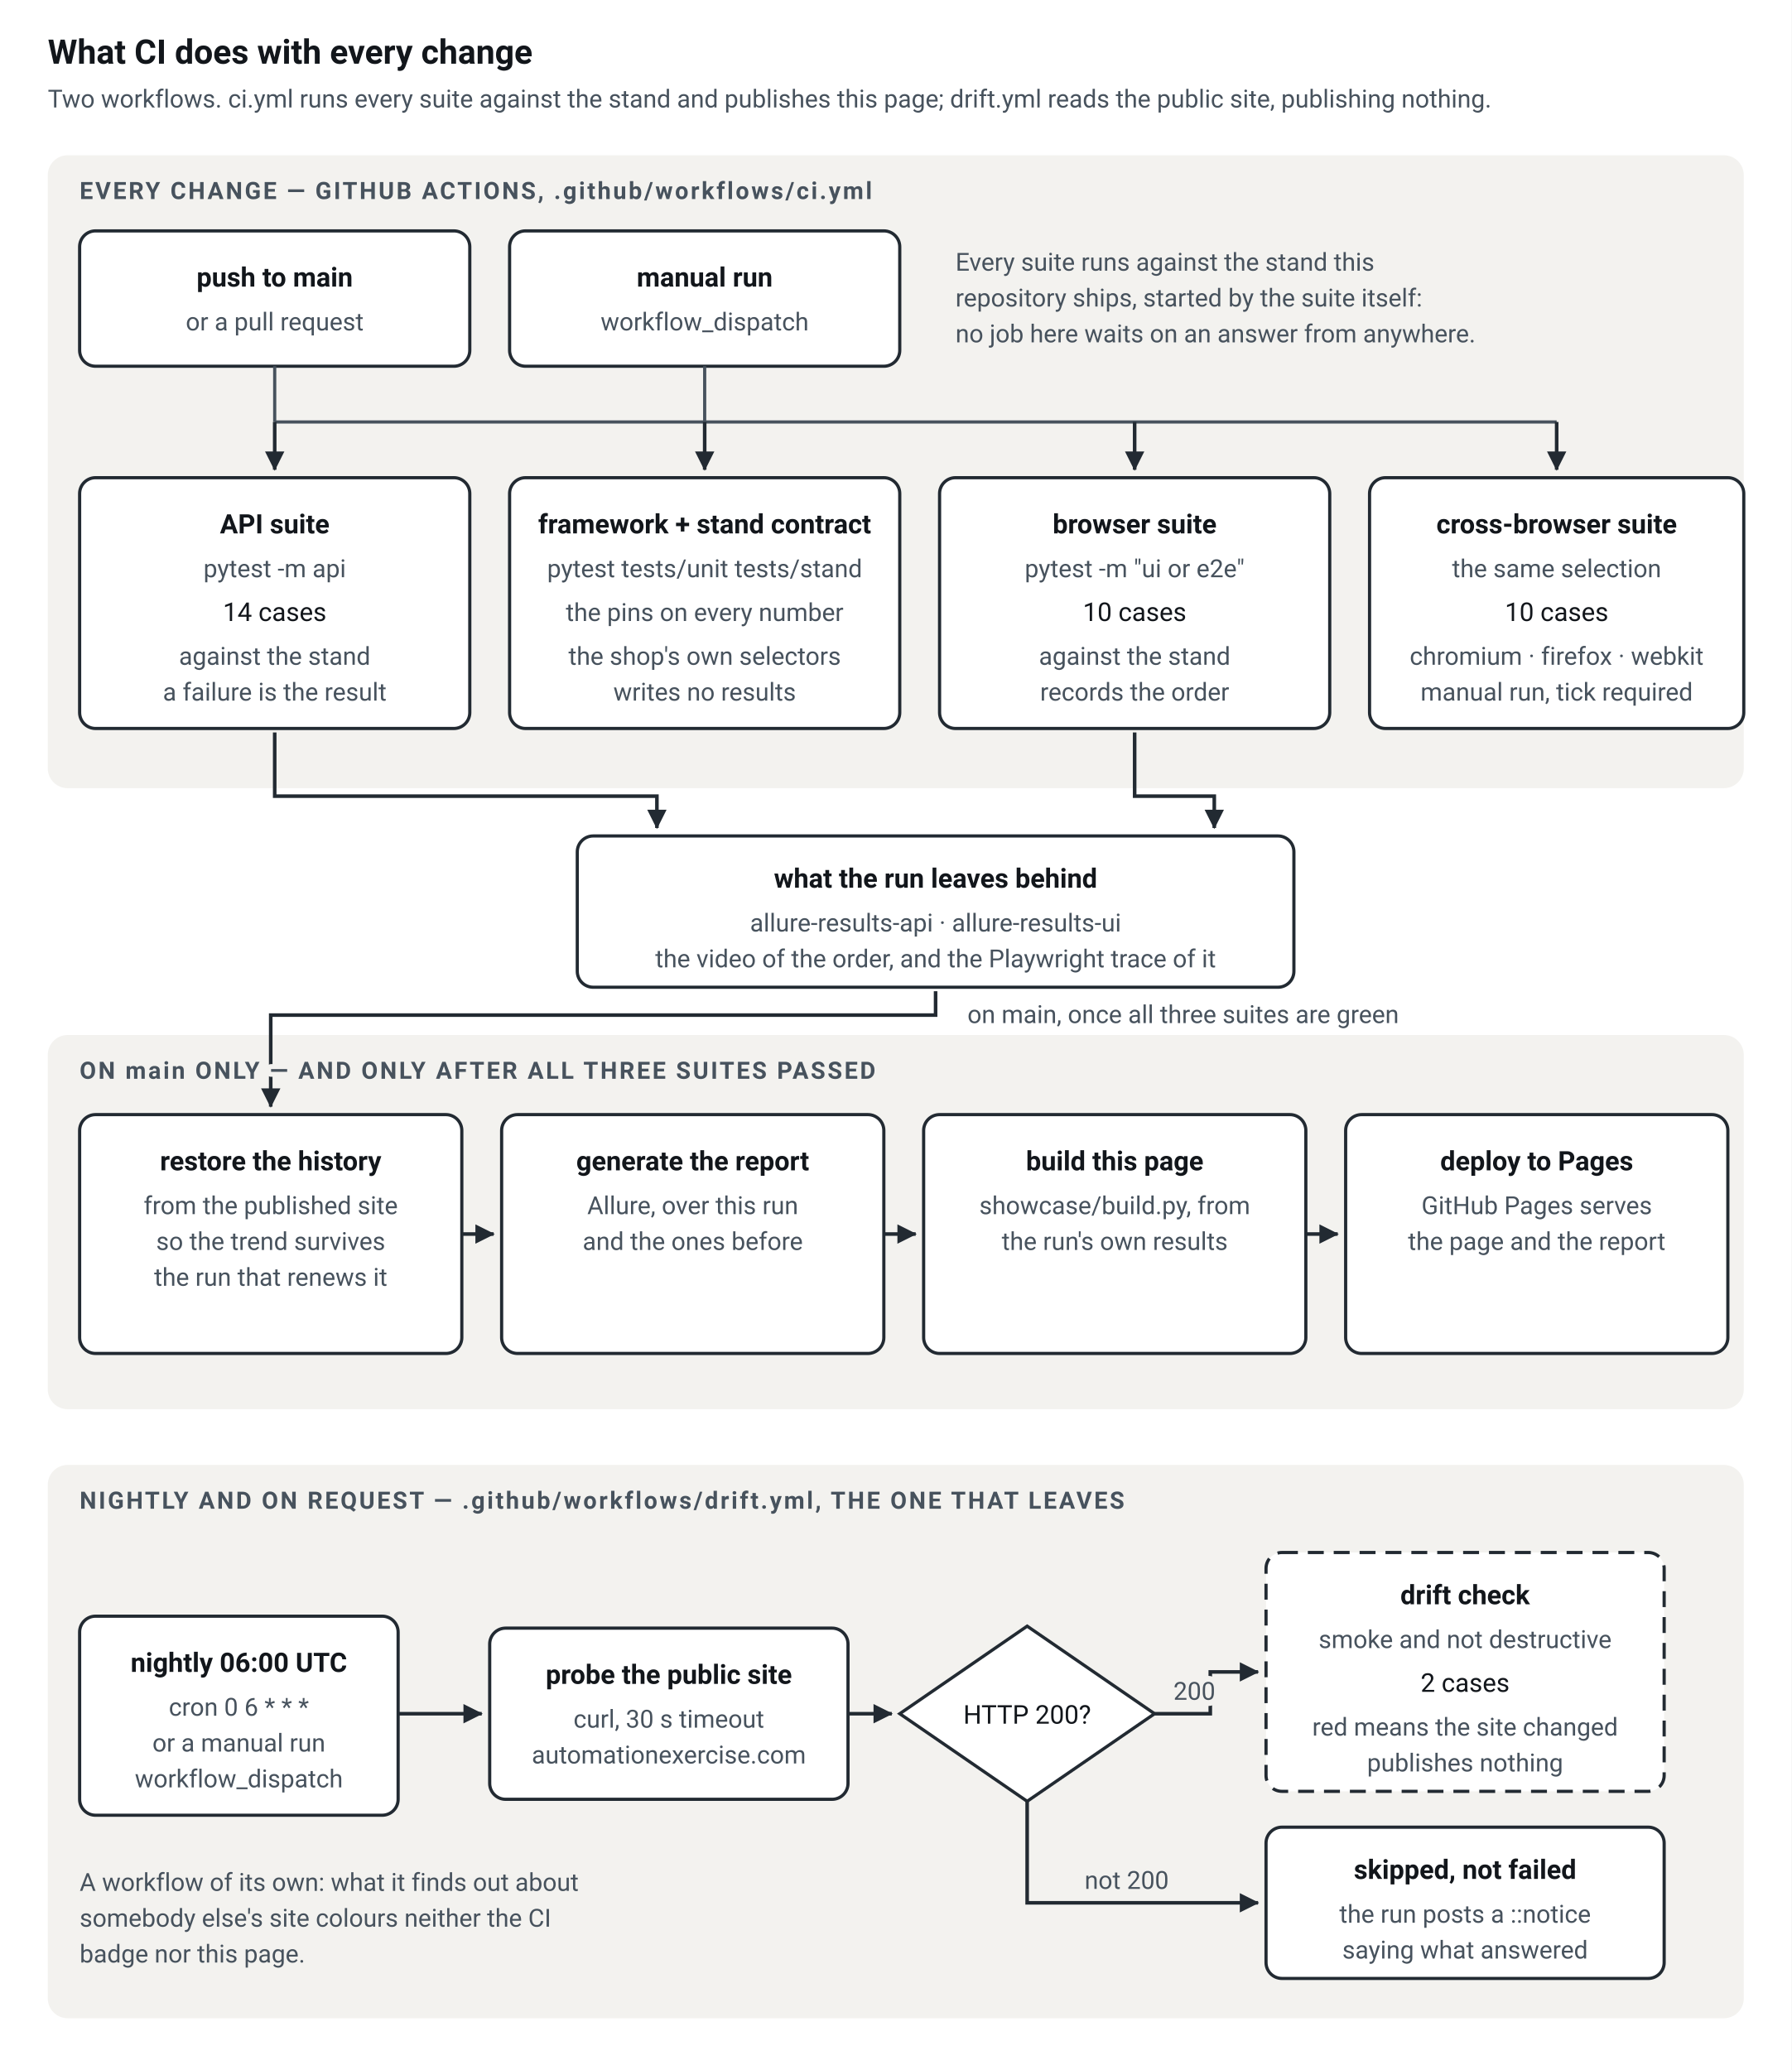
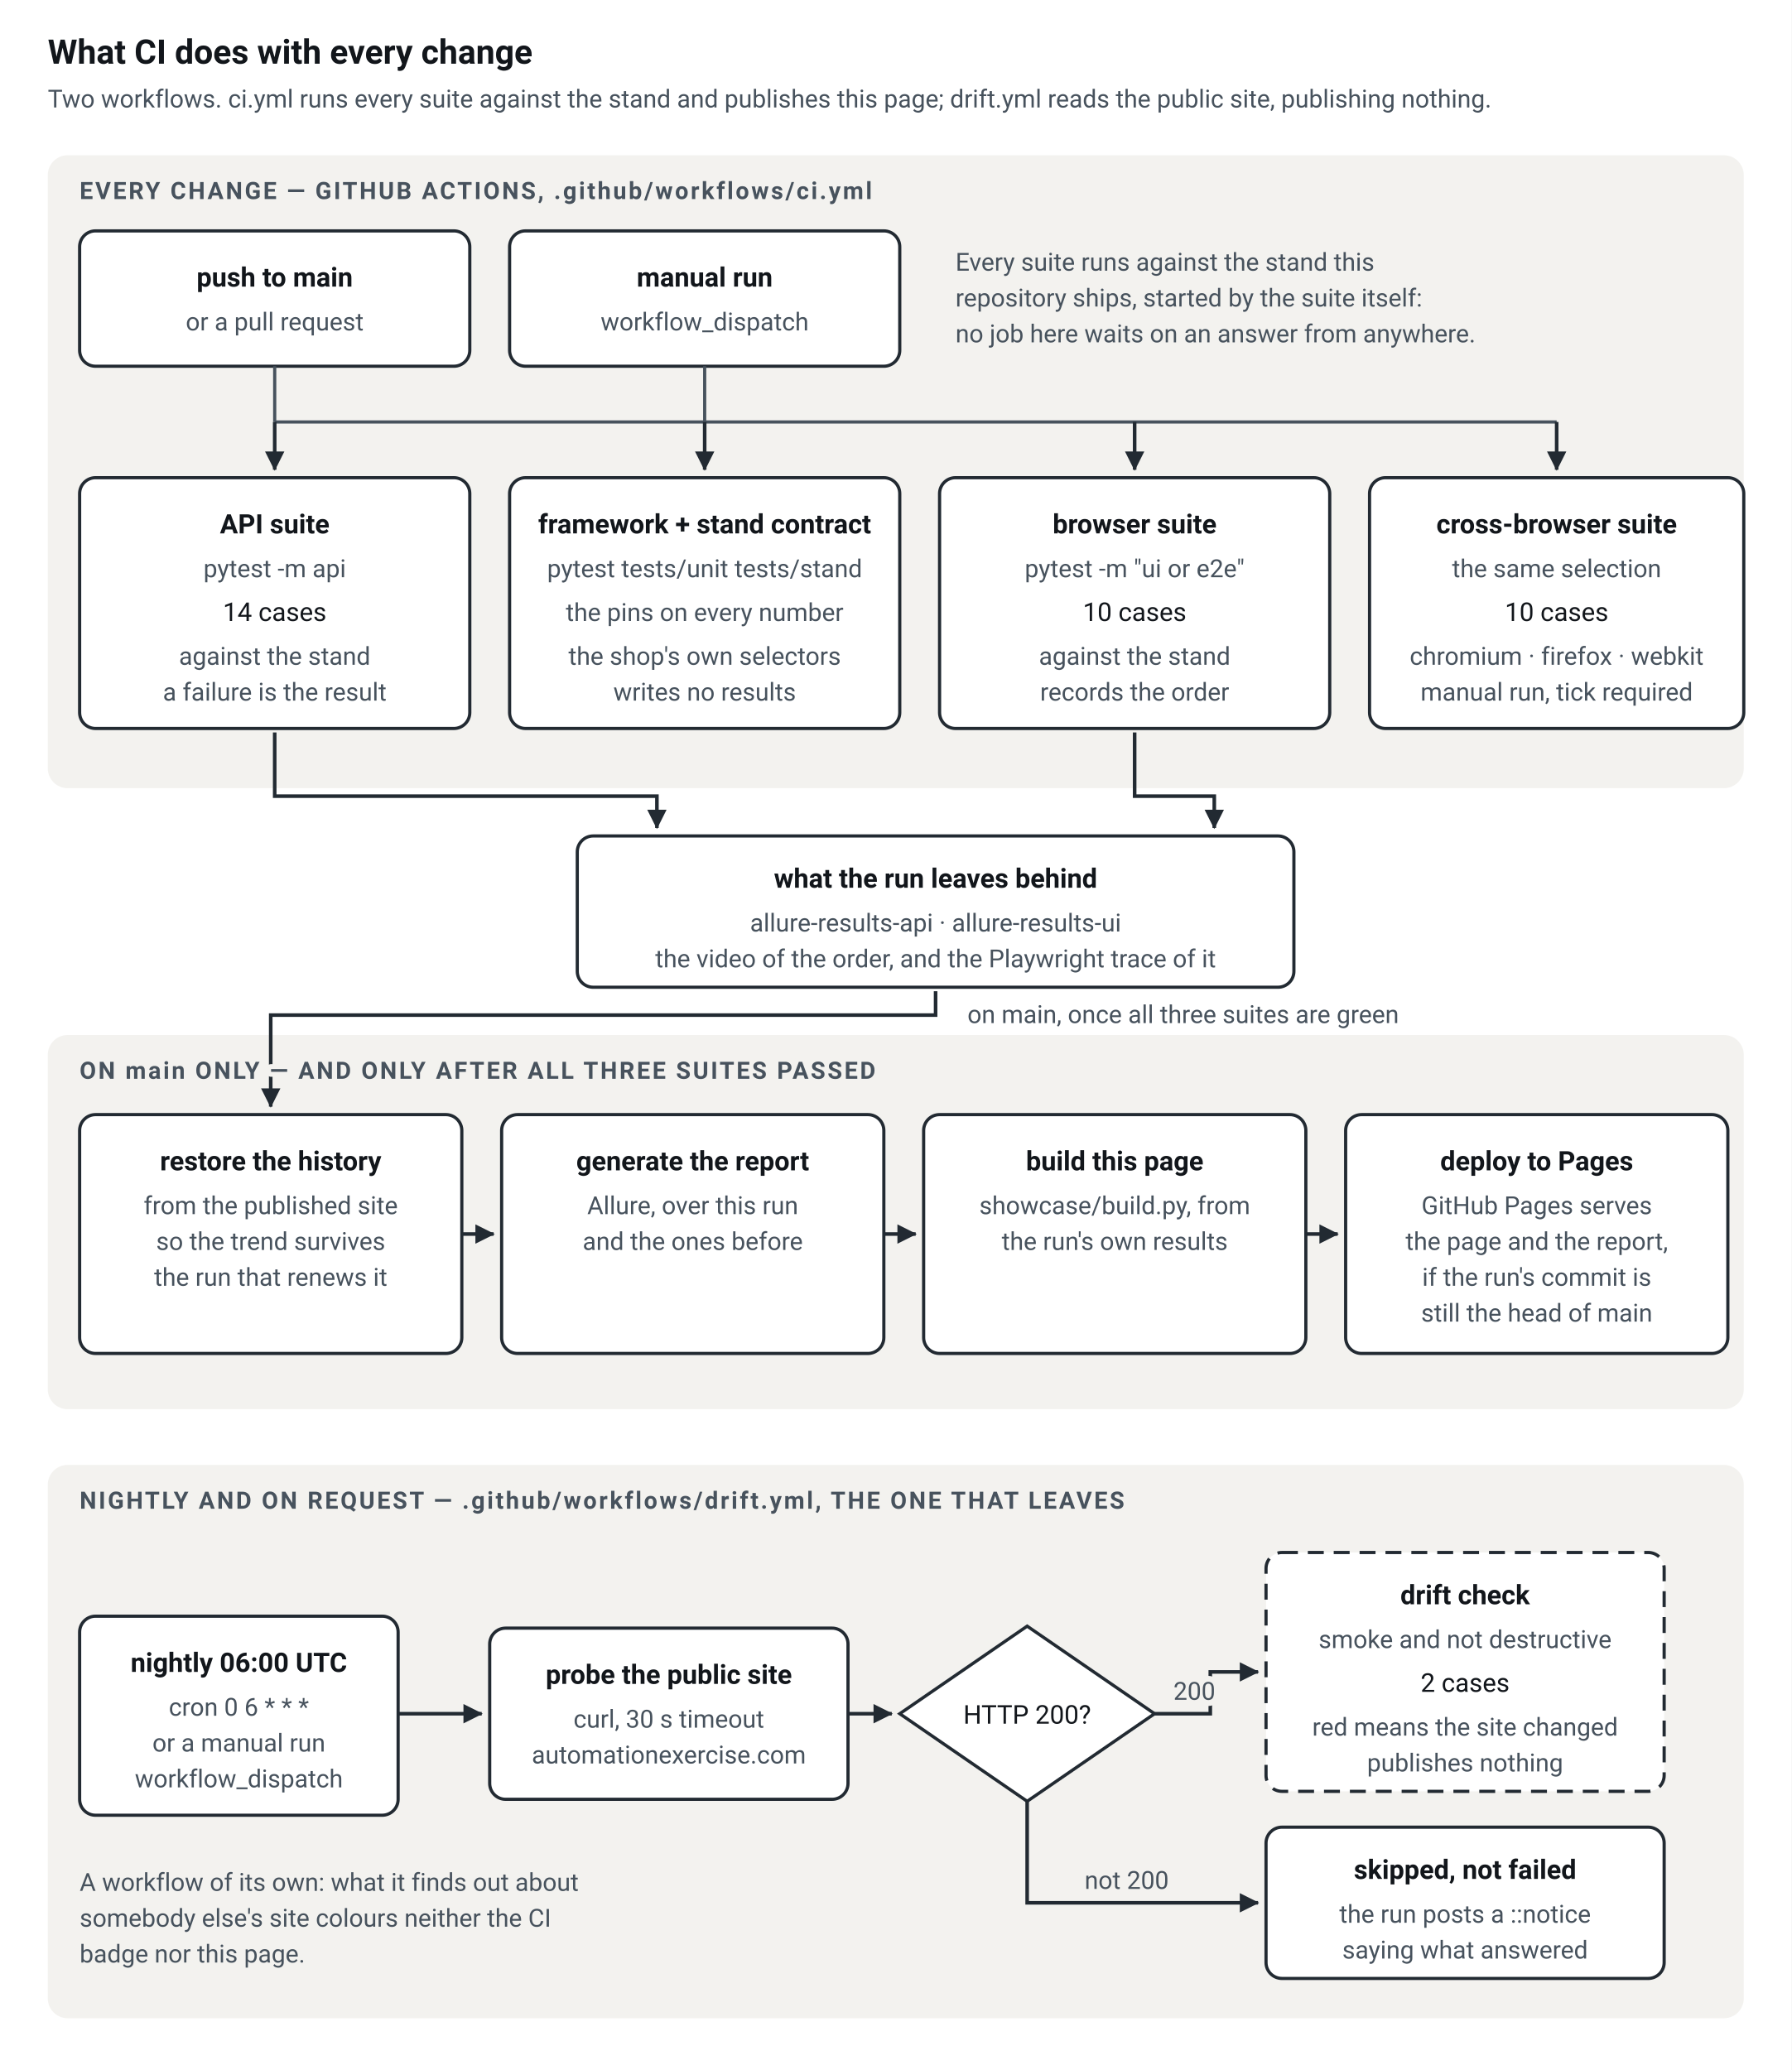
<svg xmlns="http://www.w3.org/2000/svg" viewBox="0 0 900 1040" width="900" height="1040" role="img" aria-labelledby="ci-title ci-desc" font-family="system-ui, -apple-system, Segoe UI, Roboto, sans-serif">
  <style>
    .plate { fill: #ffffff; }
    .zone  { fill: #f3f2ef; }
    .box   { fill: #ffffff; stroke: #222a32; stroke-width: 1.6; }
    .dashed { stroke-dasharray: 8 5; }
    .gate  { fill: #ffffff; stroke: #222a32; stroke-width: 1.6; }
    .lab   { fill: #47525d; font-size: 12px; font-weight: 600; letter-spacing: .09em;
             paint-order: stroke; stroke: #f3f2ef; stroke-width: 5px; stroke-linejoin: round; }
    .h     { fill: #12161b; font-size: 17px; font-weight: 650; }
    .sub   { fill: #47525d; font-size: 12.5px; }
    .t2    { fill: #12161b; font-size: 13.5px; font-weight: 650; }
    .b     { fill: #12161b; font-size: 13px; }
    .m     { fill: #47525d; font-size: 12.5px; }
    .on-line { fill: #47525d; font-size: 12.5px;
               paint-order: stroke; stroke: #ffffff; stroke-width: 6px; stroke-linejoin: round; }
    .on-zone { fill: #47525d; font-size: 12.5px;
               paint-order: stroke; stroke: #f3f2ef; stroke-width: 6px; stroke-linejoin: round; }
    .arrow { stroke: #222a32; stroke-width: 1.8; fill: none; marker-end: url(#head); }
    .link  { stroke: #47525d; stroke-width: 1.6; fill: none; }
  </style>
  <defs>
    <marker id="head" viewBox="0 0 10 10" refX="8.5" refY="5" markerWidth="6" markerHeight="6" orient="auto-start-reverse">
      <path d="M0,0.5 L9,5 L0,9.5 z" fill="#222a32" />
    </marker>
  </defs>
  <rect class="plate" x="0" y="0" width="900" height="1040" />
  <text class="h" x="24" y="32">What CI does with every change</text>
  <text class="sub" x="24" y="54">Two workflows. ci.yml runs every suite against the stand and publishes this page; drift.yml reads the public site, publishing nothing.</text>
  <rect class="zone" x="24" y="78" width="852" height="318" rx="10" />
  <rect class="box" x="40" y="116" width="196" height="68" rx="8" />
  <text class="t2" x="138" y="144" text-anchor="middle">push to main</text>
  <text class="m" x="138" y="166" text-anchor="middle">or a pull request</text>
  <rect class="box" x="256" y="116" width="196" height="68" rx="8" />
  <text class="t2" x="354" y="144" text-anchor="middle">manual run</text>
  <text class="m" x="354" y="166" text-anchor="middle">workflow_dispatch</text>
  <text class="m" x="480" y="136">Every suite runs against the stand this</text>
  <text class="m" x="480" y="154">repository ships, started by the suite itself:</text>
  <text class="m" x="480" y="172">no job here waits on an answer from anywhere.</text>
  <path class="link" d="M138,184 L138,212" />
  <path class="link" d="M354,184 L354,212" />
  <path class="link" d="M138,212 L782,212" />
  <path class="arrow" d="M138,212 L138,236" />
  <path class="arrow" d="M354,212 L354,236" />
  <path class="arrow" d="M570,212 L570,236" />
  <path class="arrow" d="M782,212 L782,236" />
  <rect class="box" x="40" y="240" width="196" height="126" rx="8" />
  <text class="t2" x="138" y="268" text-anchor="middle">API suite</text>
  <text class="m" x="138" y="290" text-anchor="middle">pytest -m api</text>
  <text class="b" x="138" y="312" text-anchor="middle">14 cases</text>
  <text class="m" x="138" y="334" text-anchor="middle">against the stand</text>
  <text class="m" x="138" y="352" text-anchor="middle">a failure is the result</text>
  <rect class="box" x="256" y="240" width="196" height="126" rx="8" />
  <text class="t2" x="354" y="268" text-anchor="middle">framework + stand contract</text>
  <text class="m" x="354" y="290" text-anchor="middle">pytest tests/unit tests/stand</text>
  <text class="m" x="354" y="312" text-anchor="middle">the pins on every number</text>
  <text class="m" x="354" y="334" text-anchor="middle">the shop's own selectors</text>
  <text class="m" x="354" y="352" text-anchor="middle">writes no results</text>
  <rect class="box" x="472" y="240" width="196" height="126" rx="8" />
  <text class="t2" x="570" y="268" text-anchor="middle">browser suite</text>
  <text class="m" x="570" y="290" text-anchor="middle">pytest -m "ui or e2e"</text>
  <text class="b" x="570" y="312" text-anchor="middle">10 cases</text>
  <text class="m" x="570" y="334" text-anchor="middle">against the stand</text>
  <text class="m" x="570" y="352" text-anchor="middle">records the order</text>
  <rect class="box" x="688" y="240" width="188" height="126" rx="8" />
  <text class="t2" x="782" y="268" text-anchor="middle">cross-browser suite</text>
  <text class="m" x="782" y="290" text-anchor="middle">the same selection</text>
  <text class="b" x="782" y="312" text-anchor="middle">10 cases</text>
  <text class="m" x="782" y="334" text-anchor="middle">chromium · firefox · webkit</text>
  <text class="m" x="782" y="352" text-anchor="middle">manual run, tick required</text>
  <rect class="box" x="290" y="420" width="360" height="76" rx="8" />
  <text class="t2" x="470" y="446" text-anchor="middle">what the run leaves behind</text>
  <text class="m" x="470" y="468" text-anchor="middle">allure-results-api · allure-results-ui</text>
  <text class="m" x="470" y="486" text-anchor="middle">the video of the order, and the Playwright trace of it</text>
  <path class="arrow" d="M138,368 L138,400 L330,400 L330,416" />
  <path class="arrow" d="M570,368 L570,400 L610,400 L610,416" />
  <rect class="zone" x="24" y="520" width="852" height="188" rx="10" />
  <rect class="box" x="40" y="560" width="192" height="120" rx="8" />
  <text class="t2" x="136" y="588" text-anchor="middle">restore the history</text>
  <text class="m" x="136" y="610" text-anchor="middle">from the published site</text>
  <text class="m" x="136" y="628" text-anchor="middle">so the trend survives</text>
  <text class="m" x="136" y="646" text-anchor="middle">the run that renews it</text>
  <rect class="box" x="252" y="560" width="192" height="120" rx="8" />
  <text class="t2" x="348" y="588" text-anchor="middle">generate the report</text>
  <text class="m" x="348" y="610" text-anchor="middle">Allure, over this run</text>
  <text class="m" x="348" y="628" text-anchor="middle">and the ones before</text>
  <rect class="box" x="464" y="560" width="192" height="120" rx="8" />
  <text class="t2" x="560" y="588" text-anchor="middle">build this page</text>
  <text class="m" x="560" y="610" text-anchor="middle">showcase/build.py, from</text>
  <text class="m" x="560" y="628" text-anchor="middle">the run's own results</text>
  <rect class="box" x="676" y="560" width="192" height="120" rx="8" />
  <text class="t2" x="772" y="588" text-anchor="middle">deploy to Pages</text>
  <text class="m" x="772" y="610" text-anchor="middle">GitHub Pages serves</text>
-   <text class="m" x="772" y="628" text-anchor="middle">the page and the report</text>
+   <text class="m" x="772" y="628" text-anchor="middle">the page and the report,</text>
+   <text class="m" x="772" y="646" text-anchor="middle">if the run's commit is</text>
+   <text class="m" x="772" y="664" text-anchor="middle">still the head of main</text>
  <path class="arrow" d="M232,620 L248,620" />
  <path class="arrow" d="M444,620 L460,620" />
  <path class="arrow" d="M656,620 L672,620" />
  <path class="arrow" d="M470,498 L470,510 L136,510 L136,556" />
  <text class="m" x="486" y="514">on main, once all three suites are green</text>
  <rect class="zone" x="24" y="736" width="852" height="278" rx="10" />
  <rect class="box" x="40" y="812" width="160" height="100" rx="8" />
  <text class="t2" x="120" y="840" text-anchor="middle">nightly 06:00 UTC</text>
  <text class="m" x="120" y="862" text-anchor="middle">cron 0 6 * * *</text>
  <text class="m" x="120" y="880" text-anchor="middle">or a manual run</text>
  <text class="m" x="120" y="898" text-anchor="middle">workflow_dispatch</text>
  <rect class="box" x="246" y="818" width="180" height="86" rx="8" />
  <text class="t2" x="336" y="846" text-anchor="middle">probe the public site</text>
  <text class="m" x="336" y="868" text-anchor="middle">curl, 30 s timeout</text>
  <text class="m" x="336" y="886" text-anchor="middle">automationexercise.com</text>
  <path class="gate" d="M516,817 L580,861 L516,905 L452,861 z" />
  <text class="b" x="516" y="866" text-anchor="middle">HTTP 200?</text>
  <rect class="box dashed" x="636" y="780" width="200" height="120" rx="8" />
  <text class="t2" x="736" y="806" text-anchor="middle">drift check</text>
  <text class="m" x="736" y="828" text-anchor="middle">smoke and not destructive</text>
  <text class="b" x="736" y="850" text-anchor="middle">2 cases</text>
  <text class="m" x="736" y="872" text-anchor="middle">red means the site changed</text>
  <text class="m" x="736" y="890" text-anchor="middle">publishes nothing</text>
  <rect class="box" x="636" y="918" width="200" height="76" rx="8" />
  <text class="t2" x="736" y="944" text-anchor="middle">skipped, not failed</text>
  <text class="m" x="736" y="966" text-anchor="middle">the run posts a ::notice</text>
  <text class="m" x="736" y="984" text-anchor="middle">saying what answered</text>
  <path class="arrow" d="M200,861 L242,861" />
  <path class="arrow" d="M426,861 L448,861" />
  <path class="arrow" d="M580,861 L608,861 L608,840 L632,840" />
  <text class="on-zone" x="600" y="854" text-anchor="middle">200</text>
  <path class="arrow" d="M516,905 L516,956 L632,956" />
  <text class="on-zone" x="566" y="949" text-anchor="middle">not 200</text>
  <text class="m" x="40" y="950">A workflow of its own: what it finds out about</text>
  <text class="m" x="40" y="968">somebody else's site colours neither the CI</text>
  <text class="m" x="40" y="986">badge nor this page.</text>
  <text class="lab" x="40" y="100">EVERY CHANGE — GITHUB ACTIONS, .github/workflows/ci.yml</text>
  <text class="lab" x="40" y="542">ON main ONLY — AND ONLY AFTER ALL THREE SUITES PASSED</text>
  <text class="lab" x="40" y="758">NIGHTLY AND ON REQUEST — .github/workflows/drift.yml, THE ONE THAT LEAVES</text>
</svg>
